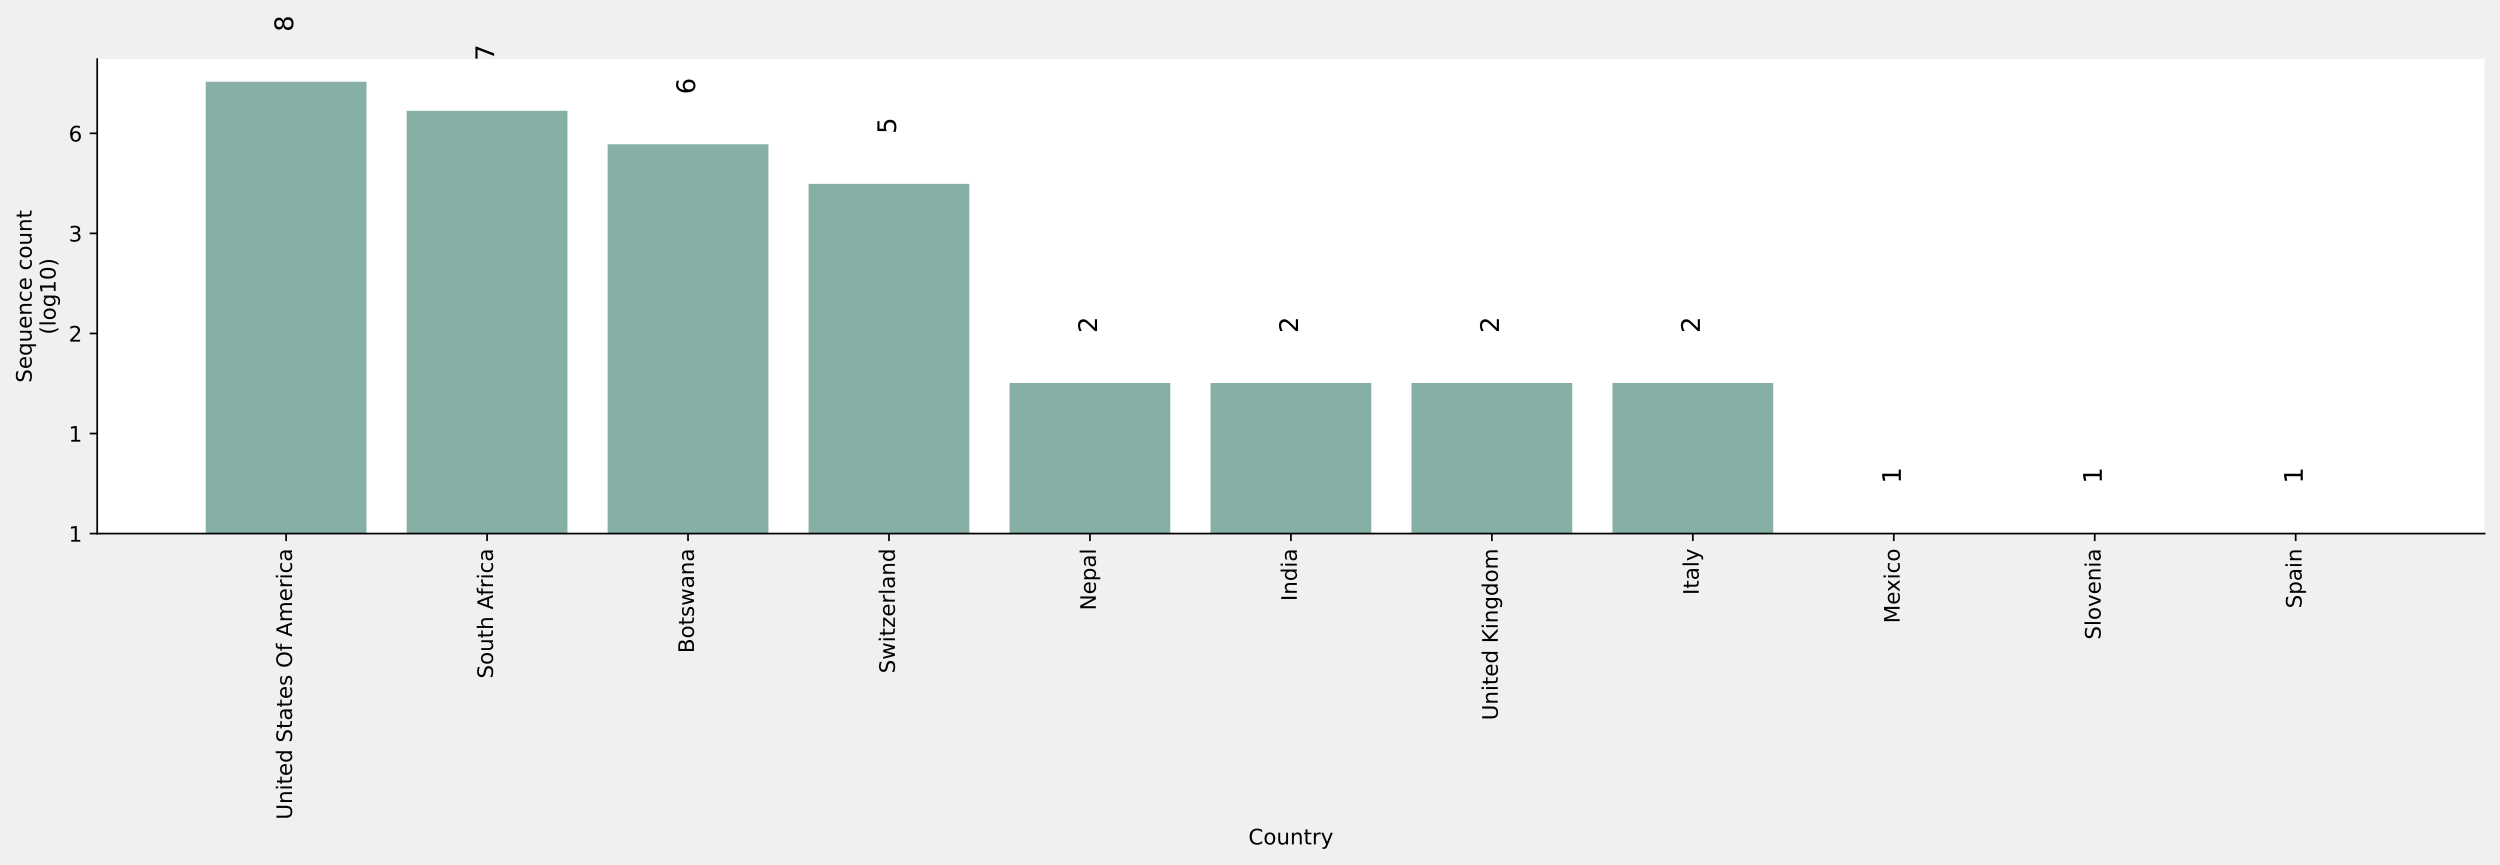
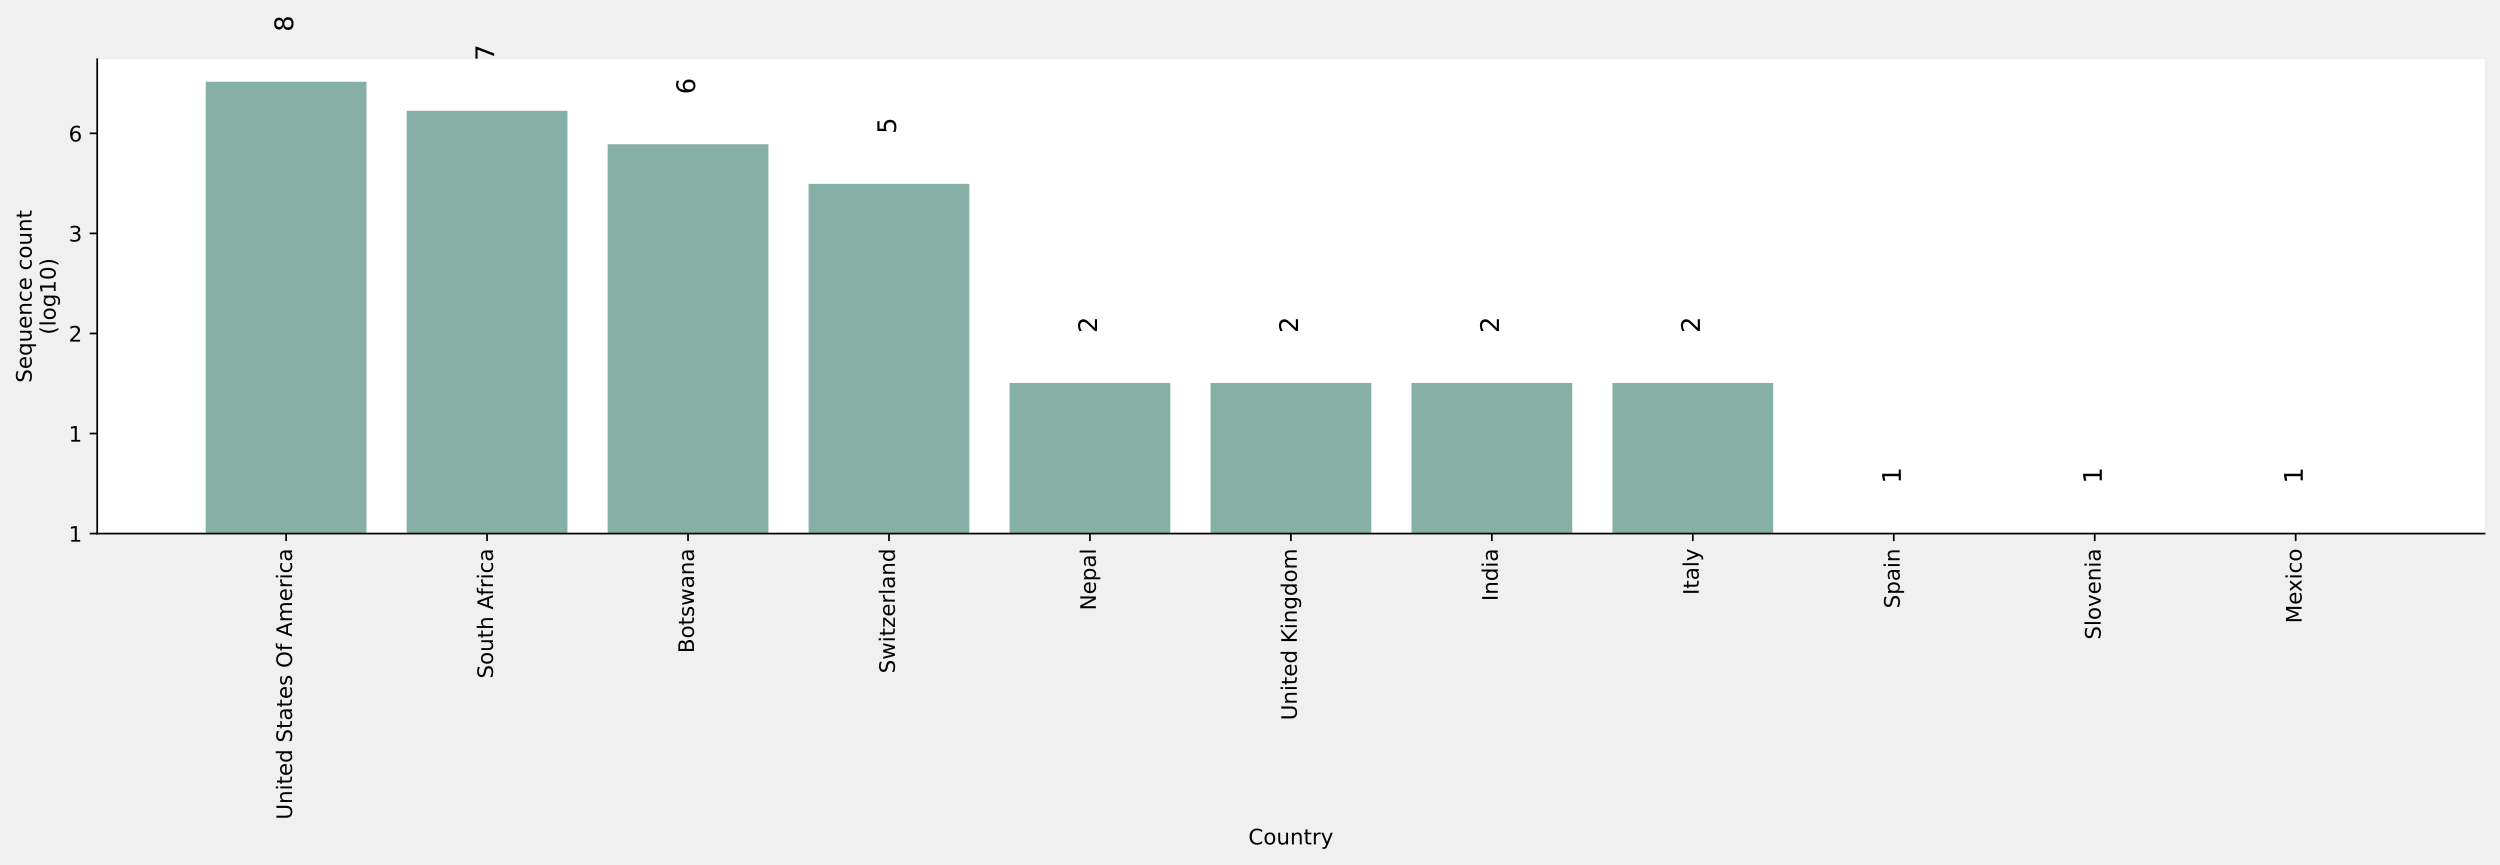
<svg xmlns="http://www.w3.org/2000/svg" xmlns:xlink="http://www.w3.org/1999/xlink" height="404.012pt" version="1.1" viewBox="0 0 1168.638 404.012" width="1168.638pt">
  <defs>
    <style type="text/css">*{stroke-linecap:butt;stroke-linejoin:round;}</style>
  </defs>
  <g id="figure_1">
    <g id="axes_1">
      <g id="patch_1">
        <path d="M 45.438 249.421  L 1161.438 249.421  L 1161.438 27.661  L 45.438 27.661  z " style="fill:#ffffff;" />
      </g>
      <g id="patch_2">
-         <path clip-path="url(#pcbf3e05313)" d="M 96.166 249.421  L 171.317 249.421  L 171.317 38.221  L 96.166 38.221  z " style="fill:#86b0a6;" />
+         <path clip-path="url(#p859bf4b6ee)" d="M 96.166 249.421  L 171.317 249.421  L 171.317 38.221  L 96.166 38.221  z " style="fill:#86b0a6;" />
      </g>
      <g id="patch_3">
-         <path clip-path="url(#pcbf3e05313)" d="M 190.105 249.421  L 265.257 249.421  L 265.257 51.784  L 190.105 51.784  z " style="fill:#86b0a6;" />
+         <path clip-path="url(#p859bf4b6ee)" d="M 190.105 249.421  L 265.257 249.421  L 265.257 51.784  L 190.105 51.784  z " style="fill:#86b0a6;" />
      </g>
      <g id="patch_4">
-         <path clip-path="url(#pcbf3e05313)" d="M 284.044 249.421  L 359.196 249.421  L 359.196 67.44  L 284.044 67.44  z " style="fill:#86b0a6;" />
+         <path clip-path="url(#p859bf4b6ee)" d="M 284.044 249.421  L 359.196 249.421  L 359.196 67.44  L 284.044 67.44  z " style="fill:#86b0a6;" />
      </g>
      <g id="patch_5">
-         <path clip-path="url(#pcbf3e05313)" d="M 377.984 249.421  L 453.135 249.421  L 453.135 85.958  L 377.984 85.958  z " style="fill:#86b0a6;" />
+         <path clip-path="url(#p859bf4b6ee)" d="M 377.984 249.421  L 453.135 249.421  L 453.135 85.958  L 377.984 85.958  z " style="fill:#86b0a6;" />
      </g>
      <g id="patch_6">
-         <path clip-path="url(#pcbf3e05313)" d="M 471.923 249.421  L 547.075 249.421  L 547.075 179.021  L 471.923 179.021  z " style="fill:#86b0a6;" />
+         <path clip-path="url(#p859bf4b6ee)" d="M 471.923 249.421  L 547.075 249.421  L 547.075 179.021  L 471.923 179.021  z " style="fill:#86b0a6;" />
      </g>
      <g id="patch_7">
-         <path clip-path="url(#pcbf3e05313)" d="M 565.863 249.421  L 641.014 249.421  L 641.014 179.021  L 565.863 179.021  z " style="fill:#86b0a6;" />
+         <path clip-path="url(#p859bf4b6ee)" d="M 565.863 249.421  L 641.014 249.421  L 641.014 179.021  L 565.863 179.021  z " style="fill:#86b0a6;" />
      </g>
      <g id="patch_8">
-         <path clip-path="url(#pcbf3e05313)" d="M 659.802 249.421  L 734.954 249.421  L 734.954 179.021  L 659.802 179.021  z " style="fill:#86b0a6;" />
+         <path clip-path="url(#p859bf4b6ee)" d="M 659.802 249.421  L 734.954 249.421  L 734.954 179.021  L 659.802 179.021  z " style="fill:#86b0a6;" />
      </g>
      <g id="patch_9">
-         <path clip-path="url(#pcbf3e05313)" d="M 753.741 249.421  L 828.893 249.421  L 828.893 179.021  L 753.741 179.021  z " style="fill:#86b0a6;" />
+         <path clip-path="url(#p859bf4b6ee)" d="M 753.741 249.421  L 828.893 249.421  L 828.893 179.021  L 753.741 179.021  z " style="fill:#86b0a6;" />
      </g>
      <g id="patch_10">
-         <path clip-path="url(#pcbf3e05313)" d="M 847.681 249.421  L 922.832 249.421  L 922.832 249.421  L 847.681 249.421  z " style="fill:#86b0a6;" />
+         <path clip-path="url(#p859bf4b6ee)" d="M 847.681 249.421  L 922.832 249.421  L 922.832 249.421  L 847.681 249.421  z " style="fill:#86b0a6;" />
      </g>
      <g id="patch_11">
-         <path clip-path="url(#pcbf3e05313)" d="M 941.62 249.421  L 1016.772 249.421  L 1016.772 249.421  L 941.62 249.421  z " style="fill:#86b0a6;" />
+         <path clip-path="url(#p859bf4b6ee)" d="M 941.62 249.421  L 1016.772 249.421  L 1016.772 249.421  L 941.62 249.421  z " style="fill:#86b0a6;" />
      </g>
      <g id="patch_12">
-         <path clip-path="url(#pcbf3e05313)" d="M 1035.56 249.421  L 1110.711 249.421  L 1110.711 249.421  L 1035.56 249.421  z " style="fill:#86b0a6;" />
+         <path clip-path="url(#p859bf4b6ee)" d="M 1035.56 249.421  L 1110.711 249.421  L 1110.711 249.421  L 1035.56 249.421  z " style="fill:#86b0a6;" />
      </g>
      <g id="matplotlib.axis_1">
        <g id="xtick_1">
          <g id="line2d_1">
            <defs>
-               <path d="M 0 0  L 0 3.5  " id="m002c740f52" style="stroke:#000000;stroke-width:0.8;" />
+               <path d="M 0 0  L 0 3.5  " id="m79ce1d5489" style="stroke:#000000;stroke-width:0.8;" />
            </defs>
            <g>
-               <use style="stroke:#000000;stroke-width:0.8;" x="133.741" xlink:href="#m002c740f52" y="249.421" />
+               <use style="stroke:#000000;stroke-width:0.8;" x="133.741" xlink:href="#m79ce1d5489" y="249.421" />
            </g>
          </g>
          <g id="text_1">
            <g transform="translate(136.5008 383.1339)rotate(-90)scale(0.1 -0.1)">
              <defs>
                <path d="M 556 4666  L 1191 4666  L 1191 1831  Q 1191 1081 1462 751  Q 1734 422 2344 422  Q 2950 422 3222 751  Q 3494 1081 3494 1831  L 3494 4666  L 4128 4666  L 4128 1753  Q 4128 841 3676 375  Q 3225 -91 2344 -91  Q 1459 -91 1007 375  Q 556 841 556 1753  L 556 4666  z " id="DejaVuSans-55" transform="scale(0.015625)" />
                <path d="M 3513 2113  L 3513 0  L 2938 0  L 2938 2094  Q 2938 2591 2744 2837  Q 2550 3084 2163 3084  Q 1697 3084 1428 2787  Q 1159 2491 1159 1978  L 1159 0  L 581 0  L 581 3500  L 1159 3500  L 1159 2956  Q 1366 3272 1645 3428  Q 1925 3584 2291 3584  Q 2894 3584 3203 3211  Q 3513 2838 3513 2113  z " id="DejaVuSans-6e" transform="scale(0.015625)" />
                <path d="M 603 3500  L 1178 3500  L 1178 0  L 603 0  L 603 3500  z M 603 4863  L 1178 4863  L 1178 4134  L 603 4134  L 603 4863  z " id="DejaVuSans-69" transform="scale(0.015625)" />
                <path d="M 1172 4494  L 1172 3500  L 2356 3500  L 2356 3053  L 1172 3053  L 1172 1153  Q 1172 725 1289 603  Q 1406 481 1766 481  L 2356 481  L 2356 0  L 1766 0  Q 1100 0 847 248  Q 594 497 594 1153  L 594 3053  L 172 3053  L 172 3500  L 594 3500  L 594 4494  L 1172 4494  z " id="DejaVuSans-74" transform="scale(0.015625)" />
                <path d="M 3597 1894  L 3597 1613  L 953 1613  Q 991 1019 1311 708  Q 1631 397 2203 397  Q 2534 397 2845 478  Q 3156 559 3463 722  L 3463 178  Q 3153 47 2828 -22  Q 2503 -91 2169 -91  Q 1331 -91 842 396  Q 353 884 353 1716  Q 353 2575 817 3079  Q 1281 3584 2069 3584  Q 2775 3584 3186 3129  Q 3597 2675 3597 1894  z M 3022 2063  Q 3016 2534 2758 2815  Q 2500 3097 2075 3097  Q 1594 3097 1305 2825  Q 1016 2553 972 2059  L 3022 2063  z " id="DejaVuSans-65" transform="scale(0.015625)" />
                <path d="M 2906 2969  L 2906 4863  L 3481 4863  L 3481 0  L 2906 0  L 2906 525  Q 2725 213 2448 61  Q 2172 -91 1784 -91  Q 1150 -91 751 415  Q 353 922 353 1747  Q 353 2572 751 3078  Q 1150 3584 1784 3584  Q 2172 3584 2448 3432  Q 2725 3281 2906 2969  z M 947 1747  Q 947 1113 1208 752  Q 1469 391 1925 391  Q 2381 391 2643 752  Q 2906 1113 2906 1747  Q 2906 2381 2643 2742  Q 2381 3103 1925 3103  Q 1469 3103 1208 2742  Q 947 2381 947 1747  z " id="DejaVuSans-64" transform="scale(0.015625)" />
                <path id="DejaVuSans-20" transform="scale(0.015625)" />
                <path d="M 3425 4513  L 3425 3897  Q 3066 4069 2747 4153  Q 2428 4238 2131 4238  Q 1616 4238 1336 4038  Q 1056 3838 1056 3469  Q 1056 3159 1242 3001  Q 1428 2844 1947 2747  L 2328 2669  Q 3034 2534 3370 2195  Q 3706 1856 3706 1288  Q 3706 609 3251 259  Q 2797 -91 1919 -91  Q 1588 -91 1214 -16  Q 841 59 441 206  L 441 856  Q 825 641 1194 531  Q 1563 422 1919 422  Q 2459 422 2753 634  Q 3047 847 3047 1241  Q 3047 1584 2836 1778  Q 2625 1972 2144 2069  L 1759 2144  Q 1053 2284 737 2584  Q 422 2884 422 3419  Q 422 4038 858 4394  Q 1294 4750 2059 4750  Q 2388 4750 2728 4690  Q 3069 4631 3425 4513  z " id="DejaVuSans-53" transform="scale(0.015625)" />
                <path d="M 2194 1759  Q 1497 1759 1228 1600  Q 959 1441 959 1056  Q 959 750 1161 570  Q 1363 391 1709 391  Q 2188 391 2477 730  Q 2766 1069 2766 1631  L 2766 1759  L 2194 1759  z M 3341 1997  L 3341 0  L 2766 0  L 2766 531  Q 2569 213 2275 61  Q 1981 -91 1556 -91  Q 1019 -91 701 211  Q 384 513 384 1019  Q 384 1609 779 1909  Q 1175 2209 1959 2209  L 2766 2209  L 2766 2266  Q 2766 2663 2505 2880  Q 2244 3097 1772 3097  Q 1472 3097 1187 3025  Q 903 2953 641 2809  L 641 3341  Q 956 3463 1253 3523  Q 1550 3584 1831 3584  Q 2591 3584 2966 3190  Q 3341 2797 3341 1997  z " id="DejaVuSans-61" transform="scale(0.015625)" />
                <path d="M 2834 3397  L 2834 2853  Q 2591 2978 2328 3040  Q 2066 3103 1784 3103  Q 1356 3103 1142 2972  Q 928 2841 928 2578  Q 928 2378 1081 2264  Q 1234 2150 1697 2047  L 1894 2003  Q 2506 1872 2764 1633  Q 3022 1394 3022 966  Q 3022 478 2636 193  Q 2250 -91 1575 -91  Q 1294 -91 989 -36  Q 684 19 347 128  L 347 722  Q 666 556 975 473  Q 1284 391 1588 391  Q 1994 391 2212 530  Q 2431 669 2431 922  Q 2431 1156 2273 1281  Q 2116 1406 1581 1522  L 1381 1569  Q 847 1681 609 1914  Q 372 2147 372 2553  Q 372 3047 722 3315  Q 1072 3584 1716 3584  Q 2034 3584 2315 3537  Q 2597 3491 2834 3397  z " id="DejaVuSans-73" transform="scale(0.015625)" />
                <path d="M 2522 4238  Q 1834 4238 1429 3725  Q 1025 3213 1025 2328  Q 1025 1447 1429 934  Q 1834 422 2522 422  Q 3209 422 3611 934  Q 4013 1447 4013 2328  Q 4013 3213 3611 3725  Q 3209 4238 2522 4238  z M 2522 4750  Q 3503 4750 4090 4092  Q 4678 3434 4678 2328  Q 4678 1225 4090 567  Q 3503 -91 2522 -91  Q 1538 -91 948 565  Q 359 1222 359 2328  Q 359 3434 948 4092  Q 1538 4750 2522 4750  z " id="DejaVuSans-4f" transform="scale(0.015625)" />
                <path d="M 2375 4863  L 2375 4384  L 1825 4384  Q 1516 4384 1395 4259  Q 1275 4134 1275 3809  L 1275 3500  L 2222 3500  L 2222 3053  L 1275 3053  L 1275 0  L 697 0  L 697 3053  L 147 3053  L 147 3500  L 697 3500  L 697 3744  Q 697 4328 969 4595  Q 1241 4863 1831 4863  L 2375 4863  z " id="DejaVuSans-66" transform="scale(0.015625)" />
                <path d="M 2188 4044  L 1331 1722  L 3047 1722  L 2188 4044  z M 1831 4666  L 2547 4666  L 4325 0  L 3669 0  L 3244 1197  L 1141 1197  L 716 0  L 50 0  L 1831 4666  z " id="DejaVuSans-41" transform="scale(0.015625)" />
                <path d="M 3328 2828  Q 3544 3216 3844 3400  Q 4144 3584 4550 3584  Q 5097 3584 5394 3201  Q 5691 2819 5691 2113  L 5691 0  L 5113 0  L 5113 2094  Q 5113 2597 4934 2840  Q 4756 3084 4391 3084  Q 3944 3084 3684 2787  Q 3425 2491 3425 1978  L 3425 0  L 2847 0  L 2847 2094  Q 2847 2600 2669 2842  Q 2491 3084 2119 3084  Q 1678 3084 1418 2786  Q 1159 2488 1159 1978  L 1159 0  L 581 0  L 581 3500  L 1159 3500  L 1159 2956  Q 1356 3278 1631 3431  Q 1906 3584 2284 3584  Q 2666 3584 2933 3390  Q 3200 3197 3328 2828  z " id="DejaVuSans-6d" transform="scale(0.015625)" />
                <path d="M 2631 2963  Q 2534 3019 2420 3045  Q 2306 3072 2169 3072  Q 1681 3072 1420 2755  Q 1159 2438 1159 1844  L 1159 0  L 581 0  L 581 3500  L 1159 3500  L 1159 2956  Q 1341 3275 1631 3429  Q 1922 3584 2338 3584  Q 2397 3584 2469 3576  Q 2541 3569 2628 3553  L 2631 2963  z " id="DejaVuSans-72" transform="scale(0.015625)" />
                <path d="M 3122 3366  L 3122 2828  Q 2878 2963 2633 3030  Q 2388 3097 2138 3097  Q 1578 3097 1268 2742  Q 959 2388 959 1747  Q 959 1106 1268 751  Q 1578 397 2138 397  Q 2388 397 2633 464  Q 2878 531 3122 666  L 3122 134  Q 2881 22 2623 -34  Q 2366 -91 2075 -91  Q 1284 -91 818 406  Q 353 903 353 1747  Q 353 2603 823 3093  Q 1294 3584 2113 3584  Q 2378 3584 2631 3529  Q 2884 3475 3122 3366  z " id="DejaVuSans-63" transform="scale(0.015625)" />
              </defs>
              <use xlink:href="#DejaVuSans-55" />
              <use x="73.193" xlink:href="#DejaVuSans-6e" />
              <use x="136.572" xlink:href="#DejaVuSans-69" />
              <use x="164.355" xlink:href="#DejaVuSans-74" />
              <use x="203.564" xlink:href="#DejaVuSans-65" />
              <use x="265.088" xlink:href="#DejaVuSans-64" />
              <use x="328.564" xlink:href="#DejaVuSans-20" />
              <use x="360.352" xlink:href="#DejaVuSans-53" />
              <use x="423.828" xlink:href="#DejaVuSans-74" />
              <use x="463.037" xlink:href="#DejaVuSans-61" />
              <use x="524.316" xlink:href="#DejaVuSans-74" />
              <use x="563.525" xlink:href="#DejaVuSans-65" />
              <use x="625.049" xlink:href="#DejaVuSans-73" />
              <use x="677.148" xlink:href="#DejaVuSans-20" />
              <use x="708.936" xlink:href="#DejaVuSans-4f" />
              <use x="787.646" xlink:href="#DejaVuSans-66" />
              <use x="822.852" xlink:href="#DejaVuSans-20" />
              <use x="854.639" xlink:href="#DejaVuSans-41" />
              <use x="923.047" xlink:href="#DejaVuSans-6d" />
              <use x="1020.459" xlink:href="#DejaVuSans-65" />
              <use x="1081.982" xlink:href="#DejaVuSans-72" />
              <use x="1123.096" xlink:href="#DejaVuSans-69" />
              <use x="1150.879" xlink:href="#DejaVuSans-63" />
              <use x="1205.859" xlink:href="#DejaVuSans-61" />
            </g>
          </g>
        </g>
        <g id="xtick_2">
          <g id="line2d_2">
            <g>
-               <use style="stroke:#000000;stroke-width:0.8;" x="227.681" xlink:href="#m002c740f52" y="249.421" />
+               <use style="stroke:#000000;stroke-width:0.8;" x="227.681" xlink:href="#m79ce1d5489" y="249.421" />
            </g>
          </g>
          <g id="text_2">
            <g transform="translate(230.4402 317.1761)rotate(-90)scale(0.1 -0.1)">
              <defs>
                <path d="M 1959 3097  Q 1497 3097 1228 2736  Q 959 2375 959 1747  Q 959 1119 1226 758  Q 1494 397 1959 397  Q 2419 397 2687 759  Q 2956 1122 2956 1747  Q 2956 2369 2687 2733  Q 2419 3097 1959 3097  z M 1959 3584  Q 2709 3584 3137 3096  Q 3566 2609 3566 1747  Q 3566 888 3137 398  Q 2709 -91 1959 -91  Q 1206 -91 779 398  Q 353 888 353 1747  Q 353 2609 779 3096  Q 1206 3584 1959 3584  z " id="DejaVuSans-6f" transform="scale(0.015625)" />
                <path d="M 544 1381  L 544 3500  L 1119 3500  L 1119 1403  Q 1119 906 1312 657  Q 1506 409 1894 409  Q 2359 409 2629 706  Q 2900 1003 2900 1516  L 2900 3500  L 3475 3500  L 3475 0  L 2900 0  L 2900 538  Q 2691 219 2414 64  Q 2138 -91 1772 -91  Q 1169 -91 856 284  Q 544 659 544 1381  z M 1991 3584  L 1991 3584  z " id="DejaVuSans-75" transform="scale(0.015625)" />
                <path d="M 3513 2113  L 3513 0  L 2938 0  L 2938 2094  Q 2938 2591 2744 2837  Q 2550 3084 2163 3084  Q 1697 3084 1428 2787  Q 1159 2491 1159 1978  L 1159 0  L 581 0  L 581 4863  L 1159 4863  L 1159 2956  Q 1366 3272 1645 3428  Q 1925 3584 2291 3584  Q 2894 3584 3203 3211  Q 3513 2838 3513 2113  z " id="DejaVuSans-68" transform="scale(0.015625)" />
              </defs>
              <use xlink:href="#DejaVuSans-53" />
              <use x="63.477" xlink:href="#DejaVuSans-6f" />
              <use x="124.658" xlink:href="#DejaVuSans-75" />
              <use x="188.037" xlink:href="#DejaVuSans-74" />
              <use x="227.246" xlink:href="#DejaVuSans-68" />
              <use x="290.625" xlink:href="#DejaVuSans-20" />
              <use x="322.412" xlink:href="#DejaVuSans-41" />
              <use x="387.195" xlink:href="#DejaVuSans-66" />
              <use x="422.4" xlink:href="#DejaVuSans-72" />
              <use x="463.514" xlink:href="#DejaVuSans-69" />
              <use x="491.297" xlink:href="#DejaVuSans-63" />
              <use x="546.277" xlink:href="#DejaVuSans-61" />
            </g>
          </g>
        </g>
        <g id="xtick_3">
          <g id="line2d_3">
            <g>
-               <use style="stroke:#000000;stroke-width:0.8;" x="321.62" xlink:href="#m002c740f52" y="249.421" />
+               <use style="stroke:#000000;stroke-width:0.8;" x="321.62" xlink:href="#m79ce1d5489" y="249.421" />
            </g>
          </g>
          <g id="text_3">
            <g transform="translate(324.3796 305.3026)rotate(-90)scale(0.1 -0.1)">
              <defs>
                <path d="M 1259 2228  L 1259 519  L 2272 519  Q 2781 519 3026 730  Q 3272 941 3272 1375  Q 3272 1813 3026 2020  Q 2781 2228 2272 2228  L 1259 2228  z M 1259 4147  L 1259 2741  L 2194 2741  Q 2656 2741 2882 2914  Q 3109 3088 3109 3444  Q 3109 3797 2882 3972  Q 2656 4147 2194 4147  L 1259 4147  z M 628 4666  L 2241 4666  Q 2963 4666 3353 4366  Q 3744 4066 3744 3513  Q 3744 3084 3544 2831  Q 3344 2578 2956 2516  Q 3422 2416 3680 2098  Q 3938 1781 3938 1306  Q 3938 681 3513 340  Q 3088 0 2303 0  L 628 0  L 628 4666  z " id="DejaVuSans-42" transform="scale(0.015625)" />
                <path d="M 269 3500  L 844 3500  L 1563 769  L 2278 3500  L 2956 3500  L 3675 769  L 4391 3500  L 4966 3500  L 4050 0  L 3372 0  L 2619 2869  L 1863 0  L 1184 0  L 269 3500  z " id="DejaVuSans-77" transform="scale(0.015625)" />
              </defs>
              <use xlink:href="#DejaVuSans-42" />
              <use x="68.604" xlink:href="#DejaVuSans-6f" />
              <use x="129.785" xlink:href="#DejaVuSans-74" />
              <use x="168.994" xlink:href="#DejaVuSans-73" />
              <use x="221.094" xlink:href="#DejaVuSans-77" />
              <use x="302.881" xlink:href="#DejaVuSans-61" />
              <use x="364.16" xlink:href="#DejaVuSans-6e" />
              <use x="427.539" xlink:href="#DejaVuSans-61" />
            </g>
          </g>
        </g>
        <g id="xtick_4">
          <g id="line2d_4">
            <g>
-               <use style="stroke:#000000;stroke-width:0.8;" x="415.56" xlink:href="#m002c740f52" y="249.421" />
+               <use style="stroke:#000000;stroke-width:0.8;" x="415.56" xlink:href="#m79ce1d5489" y="249.421" />
            </g>
          </g>
          <g id="text_4">
            <g transform="translate(418.319 314.7511)rotate(-90)scale(0.1 -0.1)">
              <defs>
                <path d="M 353 3500  L 3084 3500  L 3084 2975  L 922 459  L 3084 459  L 3084 0  L 275 0  L 275 525  L 2438 3041  L 353 3041  L 353 3500  z " id="DejaVuSans-7a" transform="scale(0.015625)" />
                <path d="M 603 4863  L 1178 4863  L 1178 0  L 603 0  L 603 4863  z " id="DejaVuSans-6c" transform="scale(0.015625)" />
              </defs>
              <use xlink:href="#DejaVuSans-53" />
              <use x="63.477" xlink:href="#DejaVuSans-77" />
              <use x="145.264" xlink:href="#DejaVuSans-69" />
              <use x="173.047" xlink:href="#DejaVuSans-74" />
              <use x="212.256" xlink:href="#DejaVuSans-7a" />
              <use x="264.746" xlink:href="#DejaVuSans-65" />
              <use x="326.27" xlink:href="#DejaVuSans-72" />
              <use x="367.383" xlink:href="#DejaVuSans-6c" />
              <use x="395.166" xlink:href="#DejaVuSans-61" />
              <use x="456.445" xlink:href="#DejaVuSans-6e" />
              <use x="519.824" xlink:href="#DejaVuSans-64" />
            </g>
          </g>
        </g>
        <g id="xtick_5">
          <g id="line2d_5">
            <g>
-               <use style="stroke:#000000;stroke-width:0.8;" x="509.499" xlink:href="#m002c740f52" y="249.421" />
+               <use style="stroke:#000000;stroke-width:0.8;" x="509.499" xlink:href="#m79ce1d5489" y="249.421" />
            </g>
          </g>
          <g id="text_5">
            <g transform="translate(512.2584 285.3104)rotate(-90)scale(0.1 -0.1)">
              <defs>
                <path d="M 628 4666  L 1478 4666  L 3547 763  L 3547 4666  L 4159 4666  L 4159 0  L 3309 0  L 1241 3903  L 1241 0  L 628 0  L 628 4666  z " id="DejaVuSans-4e" transform="scale(0.015625)" />
                <path d="M 1159 525  L 1159 -1331  L 581 -1331  L 581 3500  L 1159 3500  L 1159 2969  Q 1341 3281 1617 3432  Q 1894 3584 2278 3584  Q 2916 3584 3314 3078  Q 3713 2572 3713 1747  Q 3713 922 3314 415  Q 2916 -91 2278 -91  Q 1894 -91 1617 61  Q 1341 213 1159 525  z M 3116 1747  Q 3116 2381 2855 2742  Q 2594 3103 2138 3103  Q 1681 3103 1420 2742  Q 1159 2381 1159 1747  Q 1159 1113 1420 752  Q 1681 391 2138 391  Q 2594 391 2855 752  Q 3116 1113 3116 1747  z " id="DejaVuSans-70" transform="scale(0.015625)" />
              </defs>
              <use xlink:href="#DejaVuSans-4e" />
              <use x="74.805" xlink:href="#DejaVuSans-65" />
              <use x="136.328" xlink:href="#DejaVuSans-70" />
              <use x="199.805" xlink:href="#DejaVuSans-61" />
              <use x="261.084" xlink:href="#DejaVuSans-6c" />
            </g>
          </g>
        </g>
        <g id="xtick_6">
          <g id="line2d_6">
            <g>
-               <use style="stroke:#000000;stroke-width:0.8;" x="603.438" xlink:href="#m002c740f52" y="249.421" />
+               <use style="stroke:#000000;stroke-width:0.8;" x="603.438" xlink:href="#m79ce1d5489" y="249.421" />
            </g>
          </g>
          <g id="text_6">
-             <g transform="translate(606.1978 280.9636)rotate(-90)scale(0.1 -0.1)">
-               <defs>
-                 <path d="M 628 4666  L 1259 4666  L 1259 0  L 628 0  L 628 4666  z " id="DejaVuSans-49" transform="scale(0.015625)" />
-               </defs>
-               <use xlink:href="#DejaVuSans-49" />
-               <use x="29.492" xlink:href="#DejaVuSans-6e" />
-               <use x="92.871" xlink:href="#DejaVuSans-64" />
-               <use x="156.348" xlink:href="#DejaVuSans-69" />
-               <use x="184.131" xlink:href="#DejaVuSans-61" />
-             </g>
-           </g>
-         </g>
-         <g id="xtick_7">
-           <g id="line2d_7">
-             <g>
-               <use style="stroke:#000000;stroke-width:0.8;" x="697.378" xlink:href="#m002c740f52" y="249.421" />
-             </g>
-           </g>
-           <g id="text_7">
-             <g transform="translate(700.1372 336.6854)rotate(-90)scale(0.1 -0.1)">
+             <g transform="translate(606.1978 336.6854)rotate(-90)scale(0.1 -0.1)">
              <defs>
                <path d="M 628 4666  L 1259 4666  L 1259 2694  L 3353 4666  L 4166 4666  L 1850 2491  L 4331 0  L 3500 0  L 1259 2247  L 1259 0  L 628 0  L 628 4666  z " id="DejaVuSans-4b" transform="scale(0.015625)" />
                <path d="M 2906 1791  Q 2906 2416 2648 2759  Q 2391 3103 1925 3103  Q 1463 3103 1205 2759  Q 947 2416 947 1791  Q 947 1169 1205 825  Q 1463 481 1925 481  Q 2391 481 2648 825  Q 2906 1169 2906 1791  z M 3481 434  Q 3481 -459 3084 -895  Q 2688 -1331 1869 -1331  Q 1566 -1331 1297 -1286  Q 1028 -1241 775 -1147  L 775 -588  Q 1028 -725 1275 -790  Q 1522 -856 1778 -856  Q 2344 -856 2625 -561  Q 2906 -266 2906 331  L 2906 616  Q 2728 306 2450 153  Q 2172 0 1784 0  Q 1141 0 747 490  Q 353 981 353 1791  Q 353 2603 747 3093  Q 1141 3584 1784 3584  Q 2172 3584 2450 3431  Q 2728 3278 2906 2969  L 2906 3500  L 3481 3500  L 3481 434  z " id="DejaVuSans-67" transform="scale(0.015625)" />
              </defs>
              <use xlink:href="#DejaVuSans-55" />
              <use x="73.193" xlink:href="#DejaVuSans-6e" />
              <use x="136.572" xlink:href="#DejaVuSans-69" />
              <use x="164.355" xlink:href="#DejaVuSans-74" />
              <use x="203.564" xlink:href="#DejaVuSans-65" />
              <use x="265.088" xlink:href="#DejaVuSans-64" />
              <use x="328.564" xlink:href="#DejaVuSans-20" />
              <use x="360.352" xlink:href="#DejaVuSans-4b" />
              <use x="425.928" xlink:href="#DejaVuSans-69" />
              <use x="453.711" xlink:href="#DejaVuSans-6e" />
              <use x="517.09" xlink:href="#DejaVuSans-67" />
              <use x="580.566" xlink:href="#DejaVuSans-64" />
              <use x="644.043" xlink:href="#DejaVuSans-6f" />
              <use x="705.225" xlink:href="#DejaVuSans-6d" />
            </g>
          </g>
        </g>
+         <g id="xtick_7">
+           <g id="line2d_7">
+             <g>
+               <use style="stroke:#000000;stroke-width:0.8;" x="697.378" xlink:href="#m79ce1d5489" y="249.421" />
+             </g>
+           </g>
+           <g id="text_7">
+             <g transform="translate(700.1372 280.9636)rotate(-90)scale(0.1 -0.1)">
+               <defs>
+                 <path d="M 628 4666  L 1259 4666  L 1259 0  L 628 0  L 628 4666  z " id="DejaVuSans-49" transform="scale(0.015625)" />
+               </defs>
+               <use xlink:href="#DejaVuSans-49" />
+               <use x="29.492" xlink:href="#DejaVuSans-6e" />
+               <use x="92.871" xlink:href="#DejaVuSans-64" />
+               <use x="156.348" xlink:href="#DejaVuSans-69" />
+               <use x="184.131" xlink:href="#DejaVuSans-61" />
+             </g>
+           </g>
+         </g>
        <g id="xtick_8">
          <g id="line2d_8">
            <g>
-               <use style="stroke:#000000;stroke-width:0.8;" x="791.317" xlink:href="#m002c740f52" y="249.421" />
+               <use style="stroke:#000000;stroke-width:0.8;" x="791.317" xlink:href="#m79ce1d5489" y="249.421" />
            </g>
          </g>
          <g id="text_8">
            <g transform="translate(794.0766 278.1167)rotate(-90)scale(0.1 -0.1)">
              <defs>
                <path d="M 2059 -325  Q 1816 -950 1584 -1140  Q 1353 -1331 966 -1331  L 506 -1331  L 506 -850  L 844 -850  Q 1081 -850 1212 -737  Q 1344 -625 1503 -206  L 1606 56  L 191 3500  L 800 3500  L 1894 763  L 2988 3500  L 3597 3500  L 2059 -325  z " id="DejaVuSans-79" transform="scale(0.015625)" />
              </defs>
              <use xlink:href="#DejaVuSans-49" />
              <use x="29.492" xlink:href="#DejaVuSans-74" />
              <use x="68.701" xlink:href="#DejaVuSans-61" />
              <use x="129.98" xlink:href="#DejaVuSans-6c" />
              <use x="157.764" xlink:href="#DejaVuSans-79" />
            </g>
          </g>
        </g>
        <g id="xtick_9">
          <g id="line2d_9">
            <g>
-               <use style="stroke:#000000;stroke-width:0.8;" x="885.257" xlink:href="#m002c740f52" y="249.421" />
+               <use style="stroke:#000000;stroke-width:0.8;" x="885.257" xlink:href="#m79ce1d5489" y="249.421" />
            </g>
          </g>
          <g id="text_9">
-             <g transform="translate(888.016 291.3417)rotate(-90)scale(0.1 -0.1)">
-               <defs>
-                 <path d="M 628 4666  L 1569 4666  L 2759 1491  L 3956 4666  L 4897 4666  L 4897 0  L 4281 0  L 4281 4097  L 3078 897  L 2444 897  L 1241 4097  L 1241 0  L 628 0  L 628 4666  z " id="DejaVuSans-4d" transform="scale(0.015625)" />
-                 <path d="M 3513 3500  L 2247 1797  L 3578 0  L 2900 0  L 1881 1375  L 863 0  L 184 0  L 1544 1831  L 300 3500  L 978 3500  L 1906 2253  L 2834 3500  L 3513 3500  z " id="DejaVuSans-78" transform="scale(0.015625)" />
-               </defs>
-               <use xlink:href="#DejaVuSans-4d" />
-               <use x="86.279" xlink:href="#DejaVuSans-65" />
-               <use x="146.053" xlink:href="#DejaVuSans-78" />
-               <use x="205.232" xlink:href="#DejaVuSans-69" />
-               <use x="233.016" xlink:href="#DejaVuSans-63" />
-               <use x="287.996" xlink:href="#DejaVuSans-6f" />
+             <g transform="translate(888.016 284.362)rotate(-90)scale(0.1 -0.1)">
+               <use xlink:href="#DejaVuSans-53" />
+               <use x="63.477" xlink:href="#DejaVuSans-70" />
+               <use x="126.953" xlink:href="#DejaVuSans-61" />
+               <use x="188.232" xlink:href="#DejaVuSans-69" />
+               <use x="216.016" xlink:href="#DejaVuSans-6e" />
            </g>
          </g>
        </g>
        <g id="xtick_10">
          <g id="line2d_10">
            <g>
-               <use style="stroke:#000000;stroke-width:0.8;" x="979.196" xlink:href="#m002c740f52" y="249.421" />
+               <use style="stroke:#000000;stroke-width:0.8;" x="979.196" xlink:href="#m79ce1d5489" y="249.421" />
            </g>
          </g>
          <g id="text_10">
            <g transform="translate(981.9554 298.9823)rotate(-90)scale(0.1 -0.1)">
              <defs>
                <path d="M 191 3500  L 800 3500  L 1894 563  L 2988 3500  L 3597 3500  L 2284 0  L 1503 0  L 191 3500  z " id="DejaVuSans-76" transform="scale(0.015625)" />
              </defs>
              <use xlink:href="#DejaVuSans-53" />
              <use x="63.477" xlink:href="#DejaVuSans-6c" />
              <use x="91.26" xlink:href="#DejaVuSans-6f" />
              <use x="152.441" xlink:href="#DejaVuSans-76" />
              <use x="211.621" xlink:href="#DejaVuSans-65" />
              <use x="273.145" xlink:href="#DejaVuSans-6e" />
              <use x="336.523" xlink:href="#DejaVuSans-69" />
              <use x="364.307" xlink:href="#DejaVuSans-61" />
            </g>
          </g>
        </g>
        <g id="xtick_11">
          <g id="line2d_11">
            <g>
-               <use style="stroke:#000000;stroke-width:0.8;" x="1073.135" xlink:href="#m002c740f52" y="249.421" />
+               <use style="stroke:#000000;stroke-width:0.8;" x="1073.135" xlink:href="#m79ce1d5489" y="249.421" />
            </g>
          </g>
          <g id="text_11">
-             <g transform="translate(1075.895 284.362)rotate(-90)scale(0.1 -0.1)">
-               <use xlink:href="#DejaVuSans-53" />
-               <use x="63.477" xlink:href="#DejaVuSans-70" />
-               <use x="126.953" xlink:href="#DejaVuSans-61" />
-               <use x="188.232" xlink:href="#DejaVuSans-69" />
-               <use x="216.016" xlink:href="#DejaVuSans-6e" />
+             <g transform="translate(1075.895 291.3417)rotate(-90)scale(0.1 -0.1)">
+               <defs>
+                 <path d="M 628 4666  L 1569 4666  L 2759 1491  L 3956 4666  L 4897 4666  L 4897 0  L 4281 0  L 4281 4097  L 3078 897  L 2444 897  L 1241 4097  L 1241 0  L 628 0  L 628 4666  z " id="DejaVuSans-4d" transform="scale(0.015625)" />
+                 <path d="M 3513 3500  L 2247 1797  L 3578 0  L 2900 0  L 1881 1375  L 863 0  L 184 0  L 1544 1831  L 300 3500  L 978 3500  L 1906 2253  L 2834 3500  L 3513 3500  z " id="DejaVuSans-78" transform="scale(0.015625)" />
+               </defs>
+               <use xlink:href="#DejaVuSans-4d" />
+               <use x="86.279" xlink:href="#DejaVuSans-65" />
+               <use x="146.053" xlink:href="#DejaVuSans-78" />
+               <use x="205.232" xlink:href="#DejaVuSans-69" />
+               <use x="233.016" xlink:href="#DejaVuSans-63" />
+               <use x="287.996" xlink:href="#DejaVuSans-6f" />
            </g>
          </g>
        </g>
        <g id="text_12">
          <g transform="translate(583.5752 394.7323)scale(0.1 -0.1)">
            <defs>
              <path d="M 4122 4306  L 4122 3641  Q 3803 3938 3442 4084  Q 3081 4231 2675 4231  Q 1875 4231 1450 3742  Q 1025 3253 1025 2328  Q 1025 1406 1450 917  Q 1875 428 2675 428  Q 3081 428 3442 575  Q 3803 722 4122 1019  L 4122 359  Q 3791 134 3420 21  Q 3050 -91 2638 -91  Q 1578 -91 968 557  Q 359 1206 359 2328  Q 359 3453 968 4101  Q 1578 4750 2638 4750  Q 3056 4750 3426 4639  Q 3797 4528 4122 4306  z " id="DejaVuSans-43" transform="scale(0.015625)" />
            </defs>
            <use xlink:href="#DejaVuSans-43" />
            <use x="69.824" xlink:href="#DejaVuSans-6f" />
            <use x="131.006" xlink:href="#DejaVuSans-75" />
            <use x="194.385" xlink:href="#DejaVuSans-6e" />
            <use x="257.764" xlink:href="#DejaVuSans-74" />
            <use x="296.973" xlink:href="#DejaVuSans-72" />
            <use x="338.086" xlink:href="#DejaVuSans-79" />
          </g>
        </g>
      </g>
      <g id="matplotlib.axis_2">
        <g id="ytick_1">
          <g id="line2d_12">
            <defs>
-               <path d="M 0 0  L -3.5 0  " id="ma2a101aa01" style="stroke:#000000;stroke-width:0.8;" />
+               <path d="M 0 0  L -3.5 0  " id="m25502cffc4" style="stroke:#000000;stroke-width:0.8;" />
            </defs>
            <g>
-               <use style="stroke:#000000;stroke-width:0.8;" x="45.438" xlink:href="#ma2a101aa01" y="249.421" />
+               <use style="stroke:#000000;stroke-width:0.8;" x="45.438" xlink:href="#m25502cffc4" y="249.421" />
            </g>
          </g>
          <g id="text_13">
            <g transform="translate(32.07594 253.2206)scale(0.1 -0.1)">
              <defs>
                <path d="M 794 531  L 1825 531  L 1825 4091  L 703 3866  L 703 4441  L 1819 4666  L 2450 4666  L 2450 531  L 3481 531  L 3481 0  L 794 0  L 794 531  z " id="DejaVuSans-31" transform="scale(0.015625)" />
              </defs>
              <use xlink:href="#DejaVuSans-31" />
            </g>
          </g>
        </g>
        <g id="ytick_2">
          <g id="line2d_13">
            <g>
-               <use style="stroke:#000000;stroke-width:0.8;" x="45.438" xlink:href="#ma2a101aa01" y="202.649" />
+               <use style="stroke:#000000;stroke-width:0.8;" x="45.438" xlink:href="#m25502cffc4" y="202.649" />
            </g>
          </g>
          <g id="text_14">
            <g transform="translate(32.07594 206.4478)scale(0.1 -0.1)">
              <use xlink:href="#DejaVuSans-31" />
            </g>
          </g>
        </g>
        <g id="ytick_3">
          <g id="line2d_14">
            <g>
-               <use style="stroke:#000000;stroke-width:0.8;" x="45.438" xlink:href="#ma2a101aa01" y="155.876" />
+               <use style="stroke:#000000;stroke-width:0.8;" x="45.438" xlink:href="#m25502cffc4" y="155.876" />
            </g>
          </g>
          <g id="text_15">
            <g transform="translate(32.07594 159.6751)scale(0.1 -0.1)">
              <defs>
                <path d="M 1228 531  L 3431 531  L 3431 0  L 469 0  L 469 531  Q 828 903 1448 1529  Q 2069 2156 2228 2338  Q 2531 2678 2651 2914  Q 2772 3150 2772 3378  Q 2772 3750 2511 3984  Q 2250 4219 1831 4219  Q 1534 4219 1204 4116  Q 875 4013 500 3803  L 500 4441  Q 881 4594 1212 4672  Q 1544 4750 1819 4750  Q 2544 4750 2975 4387  Q 3406 4025 3406 3419  Q 3406 3131 3298 2873  Q 3191 2616 2906 2266  Q 2828 2175 2409 1742  Q 1991 1309 1228 531  z " id="DejaVuSans-32" transform="scale(0.015625)" />
              </defs>
              <use xlink:href="#DejaVuSans-32" />
            </g>
          </g>
        </g>
        <g id="ytick_4">
          <g id="line2d_15">
            <g>
-               <use style="stroke:#000000;stroke-width:0.8;" x="45.438" xlink:href="#ma2a101aa01" y="109.103" />
+               <use style="stroke:#000000;stroke-width:0.8;" x="45.438" xlink:href="#m25502cffc4" y="109.103" />
            </g>
          </g>
          <g id="text_16">
            <g transform="translate(32.07594 112.9023)scale(0.1 -0.1)">
              <defs>
                <path d="M 2597 2516  Q 3050 2419 3304 2112  Q 3559 1806 3559 1356  Q 3559 666 3084 287  Q 2609 -91 1734 -91  Q 1441 -91 1130 -33  Q 819 25 488 141  L 488 750  Q 750 597 1062 519  Q 1375 441 1716 441  Q 2309 441 2620 675  Q 2931 909 2931 1356  Q 2931 1769 2642 2001  Q 2353 2234 1838 2234  L 1294 2234  L 1294 2753  L 1863 2753  Q 2328 2753 2575 2939  Q 2822 3125 2822 3475  Q 2822 3834 2567 4026  Q 2313 4219 1838 4219  Q 1578 4219 1281 4162  Q 984 4106 628 3988  L 628 4550  Q 988 4650 1302 4700  Q 1616 4750 1894 4750  Q 2613 4750 3031 4423  Q 3450 4097 3450 3541  Q 3450 3153 3228 2886  Q 3006 2619 2597 2516  z " id="DejaVuSans-33" transform="scale(0.015625)" />
              </defs>
              <use xlink:href="#DejaVuSans-33" />
            </g>
          </g>
        </g>
        <g id="ytick_5">
          <g id="line2d_16">
            <g>
-               <use style="stroke:#000000;stroke-width:0.8;" x="45.438" xlink:href="#ma2a101aa01" y="62.33" />
+               <use style="stroke:#000000;stroke-width:0.8;" x="45.438" xlink:href="#m25502cffc4" y="62.33" />
            </g>
          </g>
          <g id="text_17">
            <g transform="translate(32.07594 66.1296)scale(0.1 -0.1)">
              <defs>
                <path d="M 2113 2584  Q 1688 2584 1439 2293  Q 1191 2003 1191 1497  Q 1191 994 1439 701  Q 1688 409 2113 409  Q 2538 409 2786 701  Q 3034 994 3034 1497  Q 3034 2003 2786 2293  Q 2538 2584 2113 2584  z M 3366 4563  L 3366 3988  Q 3128 4100 2886 4159  Q 2644 4219 2406 4219  Q 1781 4219 1451 3797  Q 1122 3375 1075 2522  Q 1259 2794 1537 2939  Q 1816 3084 2150 3084  Q 2853 3084 3261 2657  Q 3669 2231 3669 1497  Q 3669 778 3244 343  Q 2819 -91 2113 -91  Q 1303 -91 875 529  Q 447 1150 447 2328  Q 447 3434 972 4092  Q 1497 4750 2381 4750  Q 2619 4750 2861 4703  Q 3103 4656 3366 4563  z " id="DejaVuSans-36" transform="scale(0.015625)" />
              </defs>
              <use xlink:href="#DejaVuSans-36" />
            </g>
          </g>
        </g>
        <g id="text_18">
          <g transform="translate(14.79844 178.9015)rotate(-90)scale(0.1 -0.1)">
            <defs>
              <path d="M 947 1747  Q 947 1113 1208 752  Q 1469 391 1925 391  Q 2381 391 2643 752  Q 2906 1113 2906 1747  Q 2906 2381 2643 2742  Q 2381 3103 1925 3103  Q 1469 3103 1208 2742  Q 947 2381 947 1747  z M 2906 525  Q 2725 213 2448 61  Q 2172 -91 1784 -91  Q 1150 -91 751 415  Q 353 922 353 1747  Q 353 2572 751 3078  Q 1150 3584 1784 3584  Q 2172 3584 2448 3432  Q 2725 3281 2906 2969  L 2906 3500  L 3481 3500  L 3481 -1331  L 2906 -1331  L 2906 525  z " id="DejaVuSans-71" transform="scale(0.015625)" />
            </defs>
            <use xlink:href="#DejaVuSans-53" />
            <use x="63.477" xlink:href="#DejaVuSans-65" />
            <use x="125" xlink:href="#DejaVuSans-71" />
            <use x="188.477" xlink:href="#DejaVuSans-75" />
            <use x="251.855" xlink:href="#DejaVuSans-65" />
            <use x="313.379" xlink:href="#DejaVuSans-6e" />
            <use x="376.758" xlink:href="#DejaVuSans-63" />
            <use x="431.738" xlink:href="#DejaVuSans-65" />
            <use x="493.262" xlink:href="#DejaVuSans-20" />
            <use x="525.049" xlink:href="#DejaVuSans-63" />
            <use x="580.029" xlink:href="#DejaVuSans-6f" />
            <use x="641.211" xlink:href="#DejaVuSans-75" />
            <use x="704.59" xlink:href="#DejaVuSans-6e" />
            <use x="767.969" xlink:href="#DejaVuSans-74" />
          </g>
          <g transform="translate(25.99625 156.4281)rotate(-90)scale(0.1 -0.1)">
            <defs>
              <path d="M 1984 4856  Q 1566 4138 1362 3434  Q 1159 2731 1159 2009  Q 1159 1288 1364 580  Q 1569 -128 1984 -844  L 1484 -844  Q 1016 -109 783 600  Q 550 1309 550 2009  Q 550 2706 781 3412  Q 1013 4119 1484 4856  L 1984 4856  z " id="DejaVuSans-28" transform="scale(0.015625)" />
              <path d="M 2034 4250  Q 1547 4250 1301 3770  Q 1056 3291 1056 2328  Q 1056 1369 1301 889  Q 1547 409 2034 409  Q 2525 409 2770 889  Q 3016 1369 3016 2328  Q 3016 3291 2770 3770  Q 2525 4250 2034 4250  z M 2034 4750  Q 2819 4750 3233 4129  Q 3647 3509 3647 2328  Q 3647 1150 3233 529  Q 2819 -91 2034 -91  Q 1250 -91 836 529  Q 422 1150 422 2328  Q 422 3509 836 4129  Q 1250 4750 2034 4750  z " id="DejaVuSans-30" transform="scale(0.015625)" />
              <path d="M 513 4856  L 1013 4856  Q 1481 4119 1714 3412  Q 1947 2706 1947 2009  Q 1947 1309 1714 600  Q 1481 -109 1013 -844  L 513 -844  Q 928 -128 1133 580  Q 1338 1288 1338 2009  Q 1338 2731 1133 3434  Q 928 4138 513 4856  z " id="DejaVuSans-29" transform="scale(0.015625)" />
            </defs>
            <use xlink:href="#DejaVuSans-28" />
            <use x="39.014" xlink:href="#DejaVuSans-6c" />
            <use x="66.797" xlink:href="#DejaVuSans-6f" />
            <use x="127.979" xlink:href="#DejaVuSans-67" />
            <use x="191.455" xlink:href="#DejaVuSans-31" />
            <use x="255.078" xlink:href="#DejaVuSans-30" />
            <use x="318.701" xlink:href="#DejaVuSans-29" />
          </g>
        </g>
      </g>
      <g id="patch_13">
        <path d="M 45.438 249.421  L 45.438 27.661  " style="fill:none;stroke:#000000;stroke-linecap:square;stroke-linejoin:miter;stroke-width:0.8;" />
      </g>
      <g id="patch_14">
        <path d="M 45.438 249.421  L 1161.438 249.421  " style="fill:none;stroke:#000000;stroke-linecap:square;stroke-linejoin:miter;stroke-width:0.8;" />
      </g>
      <g id="text_19">
        <g transform="translate(137.0527 14.835)rotate(-90)scale(0.12 -0.12)">
          <defs>
            <path d="M 2034 2216  Q 1584 2216 1326 1975  Q 1069 1734 1069 1313  Q 1069 891 1326 650  Q 1584 409 2034 409  Q 2484 409 2743 651  Q 3003 894 3003 1313  Q 3003 1734 2745 1975  Q 2488 2216 2034 2216  z M 1403 2484  Q 997 2584 770 2862  Q 544 3141 544 3541  Q 544 4100 942 4425  Q 1341 4750 2034 4750  Q 2731 4750 3128 4425  Q 3525 4100 3525 3541  Q 3525 3141 3298 2862  Q 3072 2584 2669 2484  Q 3125 2378 3379 2068  Q 3634 1759 3634 1313  Q 3634 634 3220 271  Q 2806 -91 2034 -91  Q 1263 -91 848 271  Q 434 634 434 1313  Q 434 1759 690 2068  Q 947 2378 1403 2484  z M 1172 3481  Q 1172 3119 1398 2916  Q 1625 2713 2034 2713  Q 2441 2713 2670 2916  Q 2900 3119 2900 3481  Q 2900 3844 2670 4047  Q 2441 4250 2034 4250  Q 1625 4250 1398 4047  Q 1172 3844 1172 3481  z " id="DejaVuSans-38" transform="scale(0.015625)" />
          </defs>
          <use xlink:href="#DejaVuSans-38" />
        </g>
      </g>
      <g id="text_20">
        <g transform="translate(230.9921 28.39721)rotate(-90)scale(0.12 -0.12)">
          <defs>
            <path d="M 525 4666  L 3525 4666  L 3525 4397  L 1831 0  L 1172 0  L 2766 4134  L 525 4134  L 525 4666  z " id="DejaVuSans-37" transform="scale(0.015625)" />
          </defs>
          <use xlink:href="#DejaVuSans-37" />
        </g>
      </g>
      <g id="text_21">
        <g transform="translate(324.9315 44.05364)rotate(-90)scale(0.12 -0.12)">
          <use xlink:href="#DejaVuSans-36" />
        </g>
      </g>
      <g id="text_22">
        <g transform="translate(418.8709 62.57126)rotate(-90)scale(0.12 -0.12)">
          <defs>
            <path d="M 691 4666  L 3169 4666  L 3169 4134  L 1269 4134  L 1269 2991  Q 1406 3038 1543 3061  Q 1681 3084 1819 3084  Q 2600 3084 3056 2656  Q 3513 2228 3513 1497  Q 3513 744 3044 326  Q 2575 -91 1722 -91  Q 1428 -91 1123 -41  Q 819 9 494 109  L 494 744  Q 775 591 1075 516  Q 1375 441 1709 441  Q 2250 441 2565 725  Q 2881 1009 2881 1497  Q 2881 1984 2565 2268  Q 2250 2553 1709 2553  Q 1456 2553 1204 2497  Q 953 2441 691 2322  L 691 4666  z " id="DejaVuSans-35" transform="scale(0.015625)" />
          </defs>
          <use xlink:href="#DejaVuSans-35" />
        </g>
      </g>
      <g id="text_23">
        <g transform="translate(512.8103 155.635)rotate(-90)scale(0.12 -0.12)">
          <use xlink:href="#DejaVuSans-32" />
        </g>
      </g>
      <g id="text_24">
        <g transform="translate(606.7497 155.635)rotate(-90)scale(0.12 -0.12)">
          <use xlink:href="#DejaVuSans-32" />
        </g>
      </g>
      <g id="text_25">
        <g transform="translate(700.6891 155.635)rotate(-90)scale(0.12 -0.12)">
          <use xlink:href="#DejaVuSans-32" />
        </g>
      </g>
      <g id="text_26">
        <g transform="translate(794.6285 155.635)rotate(-90)scale(0.12 -0.12)">
          <use xlink:href="#DejaVuSans-32" />
        </g>
      </g>
      <g id="text_27">
        <g transform="translate(888.5679 226.035)rotate(-90)scale(0.12 -0.12)">
          <use xlink:href="#DejaVuSans-31" />
        </g>
      </g>
      <g id="text_28">
        <g transform="translate(982.5073 226.035)rotate(-90)scale(0.12 -0.12)">
          <use xlink:href="#DejaVuSans-31" />
        </g>
      </g>
      <g id="text_29">
        <g transform="translate(1076.447 226.035)rotate(-90)scale(0.12 -0.12)">
          <use xlink:href="#DejaVuSans-31" />
        </g>
      </g>
    </g>
  </g>
  <defs>
-     <clipPath id="pcbf3e05313">
+     <clipPath id="p859bf4b6ee">
      <rect height="221.76" width="1116" x="45.438" y="27.661" />
    </clipPath>
  </defs>
</svg>
